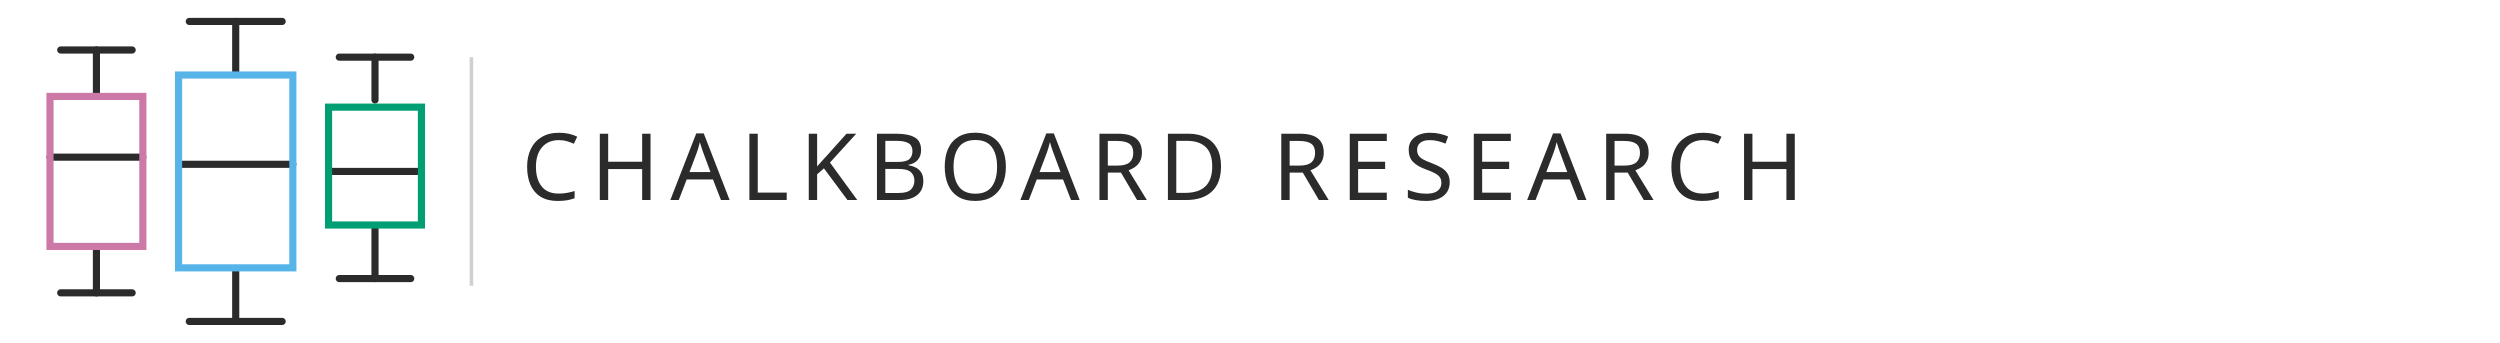
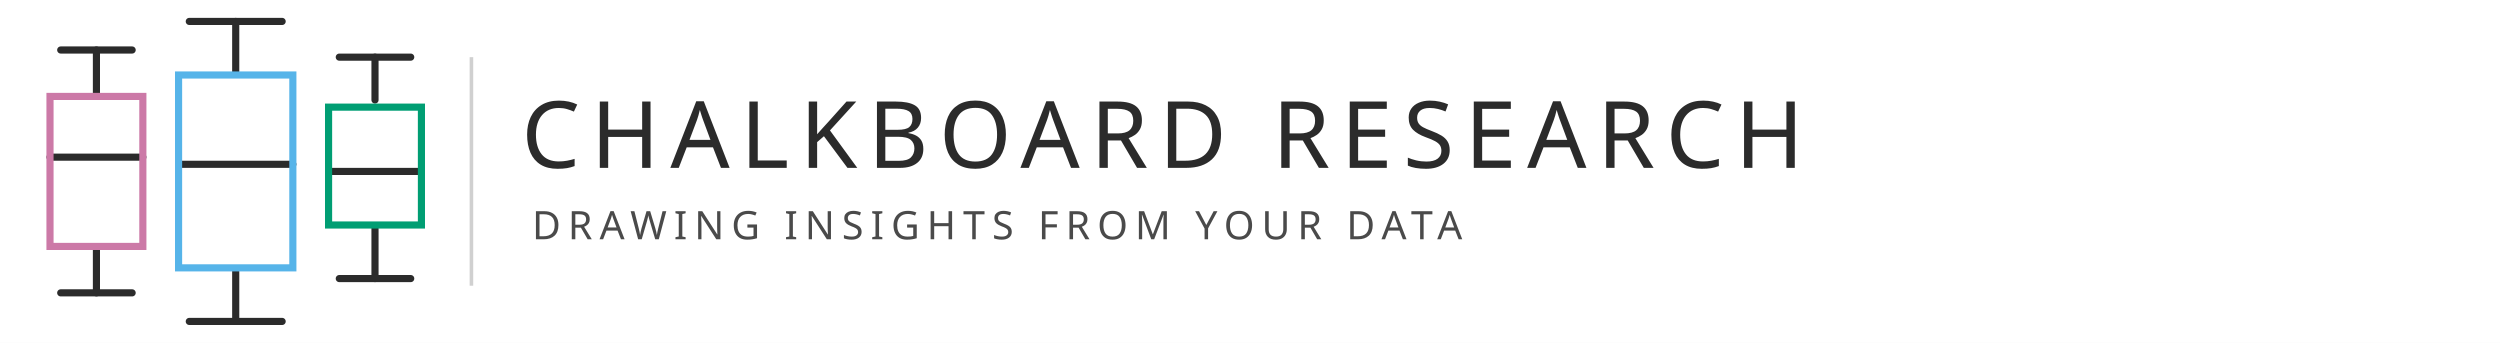
<svg xmlns="http://www.w3.org/2000/svg" width="700" height="96" viewBox="0 0 700 96">
  <rect width="700" height="96" fill="white" />
  <g transform="translate(6, 2)">
    <line x1="21" y1="12" x2="21" y2="24" stroke="#2b2b2b" stroke-width="2" stroke-linecap="round" />
    <line x1="11" y1="12" x2="31" y2="12" stroke="#2b2b2b" stroke-width="2" stroke-linecap="round" />
    <line x1="8" y1="42" x2="34" y2="42" stroke="#2b2b2b" stroke-width="2" stroke-linecap="round" />
    <line x1="21" y1="68" x2="21" y2="80" stroke="#2b2b2b" stroke-width="2" stroke-linecap="round" />
    <line x1="11" y1="80" x2="31" y2="80" stroke="#2b2b2b" stroke-width="2" stroke-linecap="round" />
    <rect x="8" y="25" width="26" height="42" stroke="#CC79A7" stroke-width="2" fill="none" />
    <line x1="60" y1="4" x2="60" y2="18" stroke="#2b2b2b" stroke-width="2" stroke-linecap="round" />
    <line x1="47" y1="4" x2="73" y2="4" stroke="#2b2b2b" stroke-width="2" stroke-linecap="round" />
    <line x1="44" y1="44" x2="76" y2="44" stroke="#2b2b2b" stroke-width="2" stroke-linecap="round" />
    <line x1="60" y1="74" x2="60" y2="88" stroke="#2b2b2b" stroke-width="2" stroke-linecap="round" />
    <line x1="47" y1="88" x2="73" y2="88" stroke="#2b2b2b" stroke-width="2" stroke-linecap="round" />
    <rect x="44" y="19" width="32" height="54" stroke="#56B4E9" stroke-width="2" fill="none" />
    <line x1="99" y1="14" x2="99" y2="26" stroke="#2b2b2b" stroke-width="2" stroke-linecap="round" />
    <line x1="89" y1="14" x2="109" y2="14" stroke="#2b2b2b" stroke-width="2" stroke-linecap="round" />
    <line x1="86" y1="46" x2="112" y2="46" stroke="#2b2b2b" stroke-width="2" stroke-linecap="round" />
    <line x1="99" y1="62" x2="99" y2="76" stroke="#2b2b2b" stroke-width="2" stroke-linecap="round" />
    <line x1="89" y1="76" x2="109" y2="76" stroke="#2b2b2b" stroke-width="2" stroke-linecap="round" />
    <rect x="86" y="28" width="26" height="33" stroke="#009E73" stroke-width="2" fill="none" />
  </g>
  <line x1="132" y1="16" x2="132" y2="80" stroke="#d0d0d0" stroke-width="1" />
-   <text x="146" y="56" font-family="Jost W600" font-size="26" letter-spacing="3" fill="#2b2b2b">CHALKBOARD RESEARCH</text>
+   <text x="146" y="47" font-family="Jost W600" font-size="26" letter-spacing="3" fill="#2b2b2b">CHALKBOARD RESEARCH</text>
+   <text x="149" y="67" font-family="Jost" font-size="11" letter-spacing="2" fill="#4a4a4a">DRAWING INSIGHTS FROM YOUR DATA</text>
</svg>
